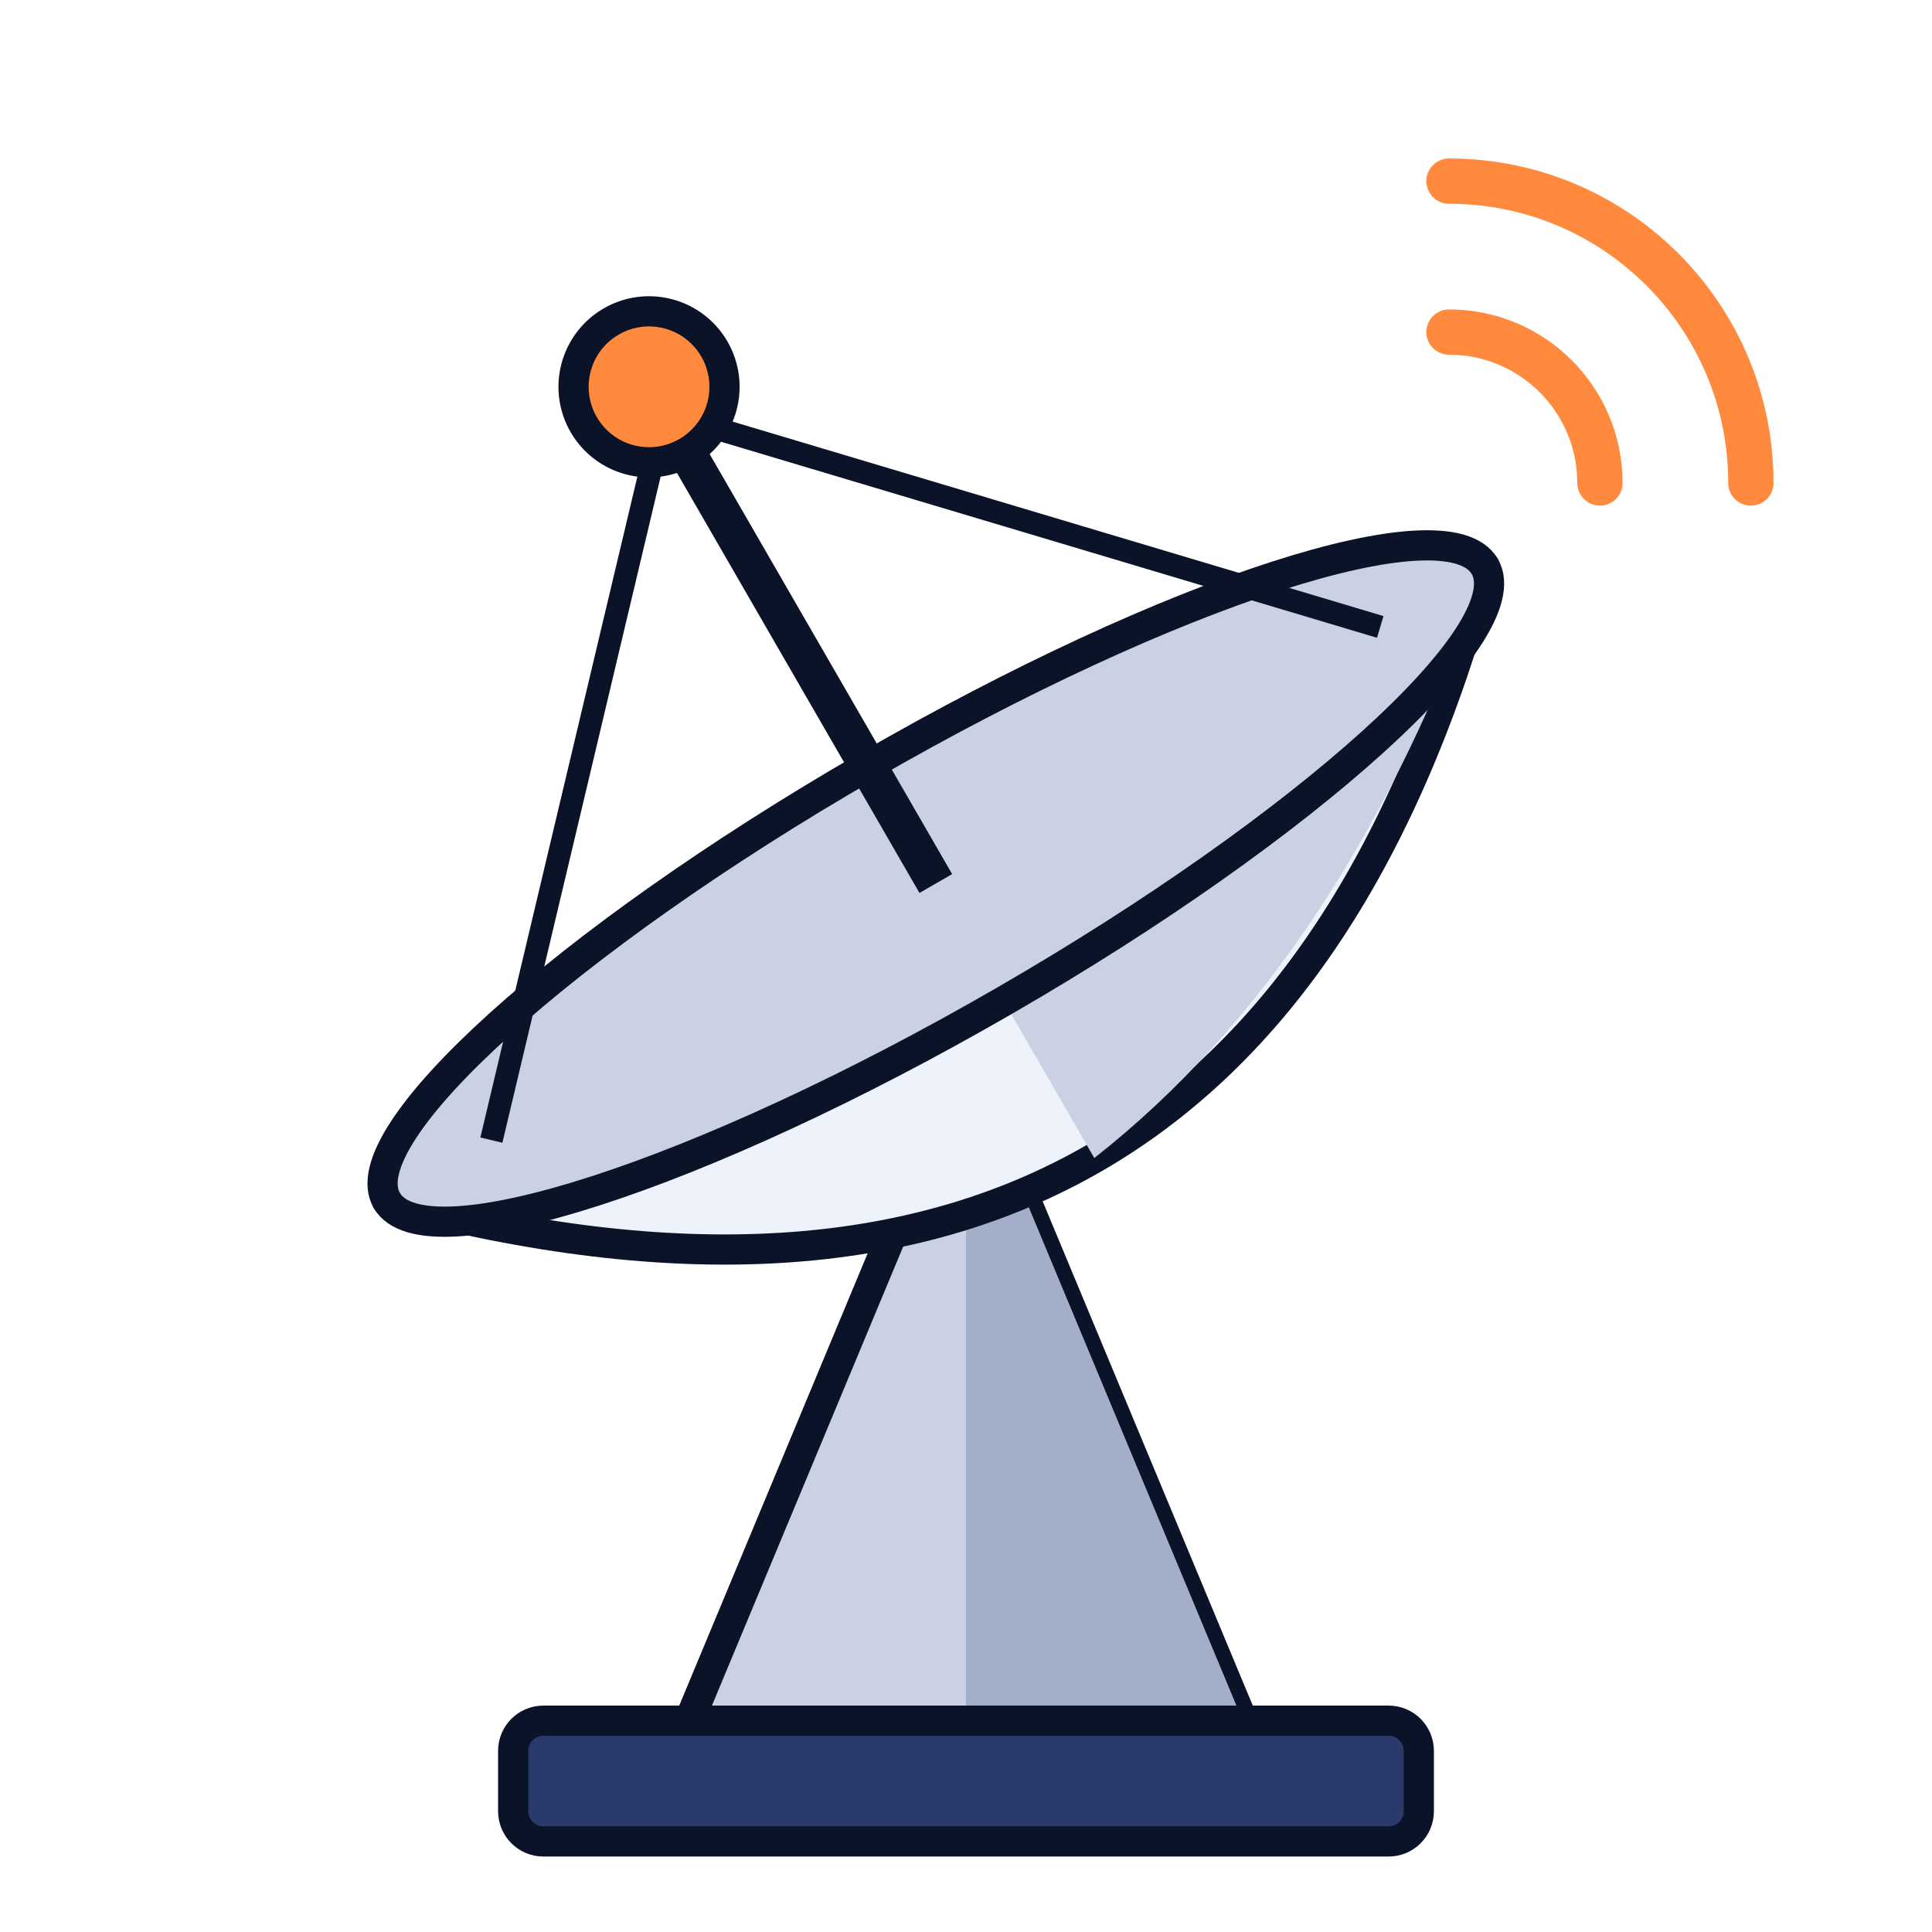
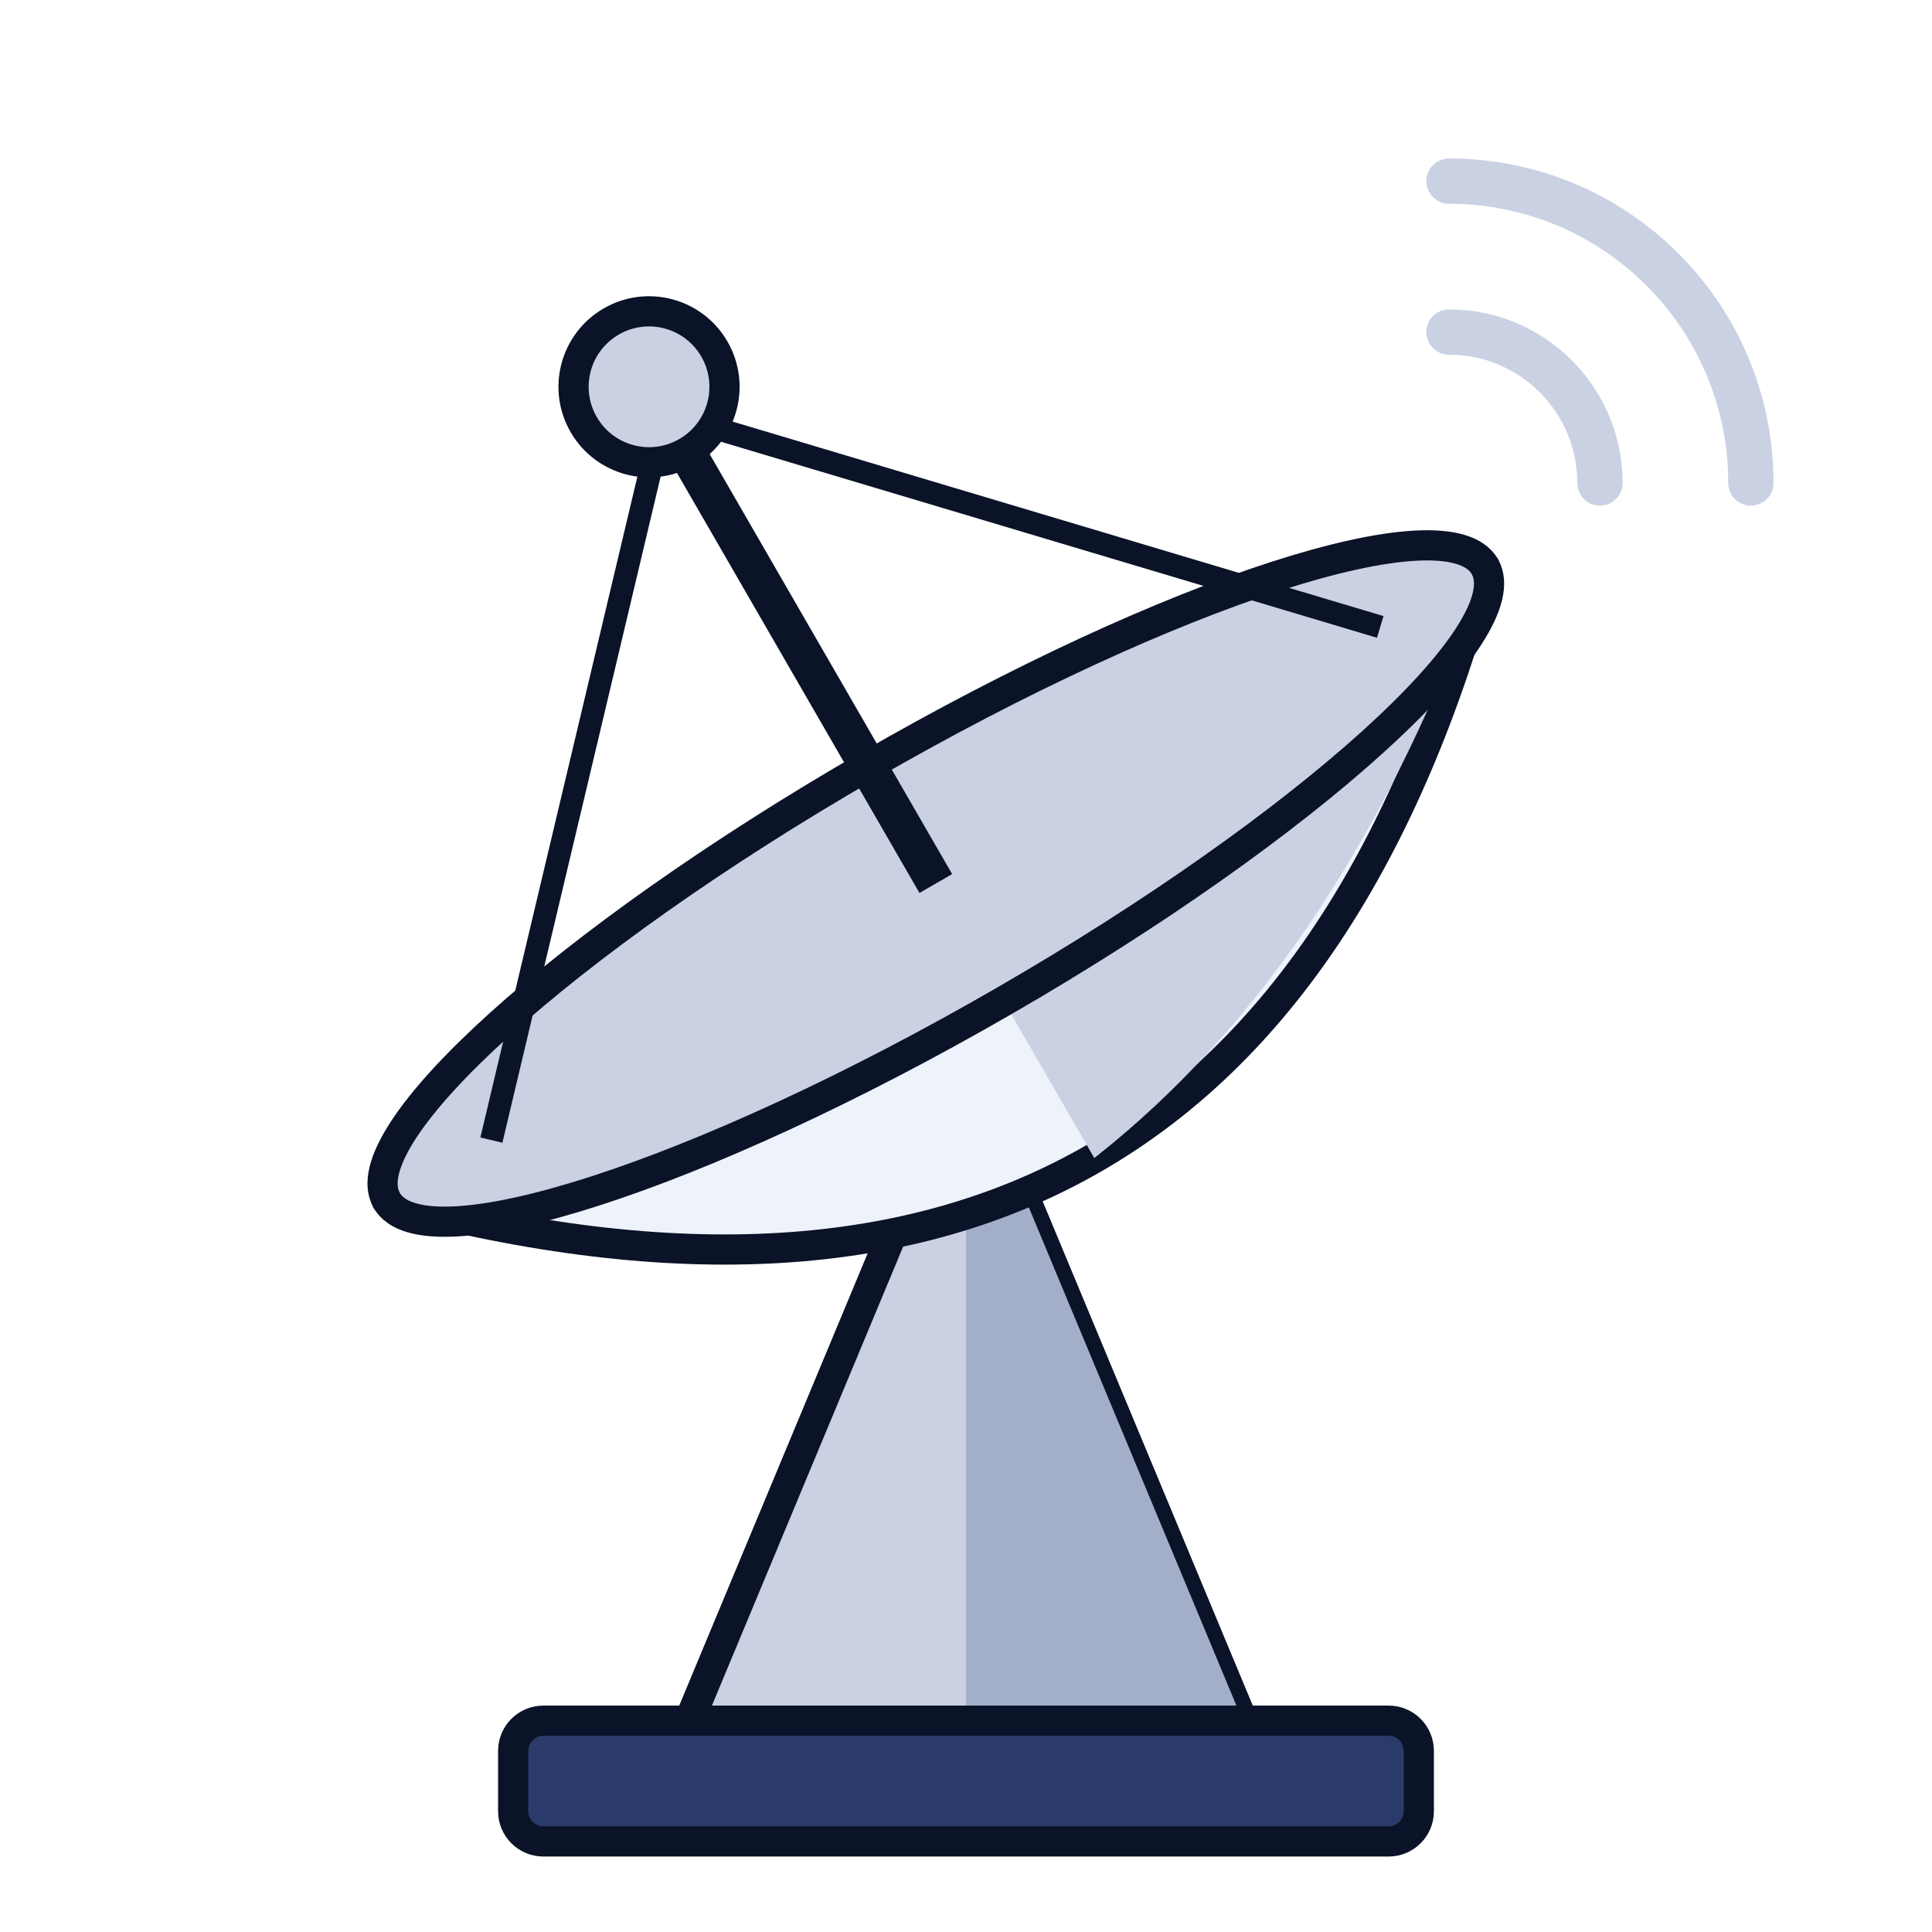
<svg xmlns="http://www.w3.org/2000/svg" viewBox="0 0 128 128">
  <path d="M44 118 L64 70 L84 118Z" fill="#c9d1e3" stroke="#0b1328" stroke-width="2" stroke-linejoin="round" />
  <path d="M64 70 L84 118 L64 118Z" fill="#a3aec8" />
  <rect x="34" y="114" width="60" height="8" rx="2" fill="#2a3b6b" stroke="#0b1328" stroke-width="2" />
  <g transform="rotate(-30 64 62)">
    <path d="M22 58 Q64 100 106 58Z" fill="#eef2fa" stroke="#0b1328" stroke-width="2" stroke-linejoin="round" />
    <path d="M64 79 Q85 76 106 58 L64 58Z" fill="#c9d1e3" />
    <ellipse cx="64" cy="58" rx="42" ry="9" fill="#c9d1e3" stroke="#0b1328" stroke-width="2" />
    <path d="M64 58 L64 22" stroke="#0b1328" stroke-width="2.5" />
    <path d="M30 58 L64 22 L98 58" fill="none" stroke="#0b1328" stroke-width="1.5" />
-     <circle cx="64" cy="20" r="5" fill="#ff8a3d" stroke="#0b1328" stroke-width="2" />
+     <circle cx="64" cy="20" r="5" fill="#c9d1e3" stroke="#0b1328" stroke-width="2" />
  </g>
-   <path d="M96 22 a10 10 0 0 1 10 10 M96 12 a20 20 0 0 1 20 20" fill="none" stroke="#ff8a3d" stroke-width="3" stroke-linecap="round" />
+   <path d="M96 22 a10 10 0 0 1 10 10 M96 12 a20 20 0 0 1 20 20" fill="none" stroke="#c9d1e3" stroke-width="3" stroke-linecap="round" />
</svg>
